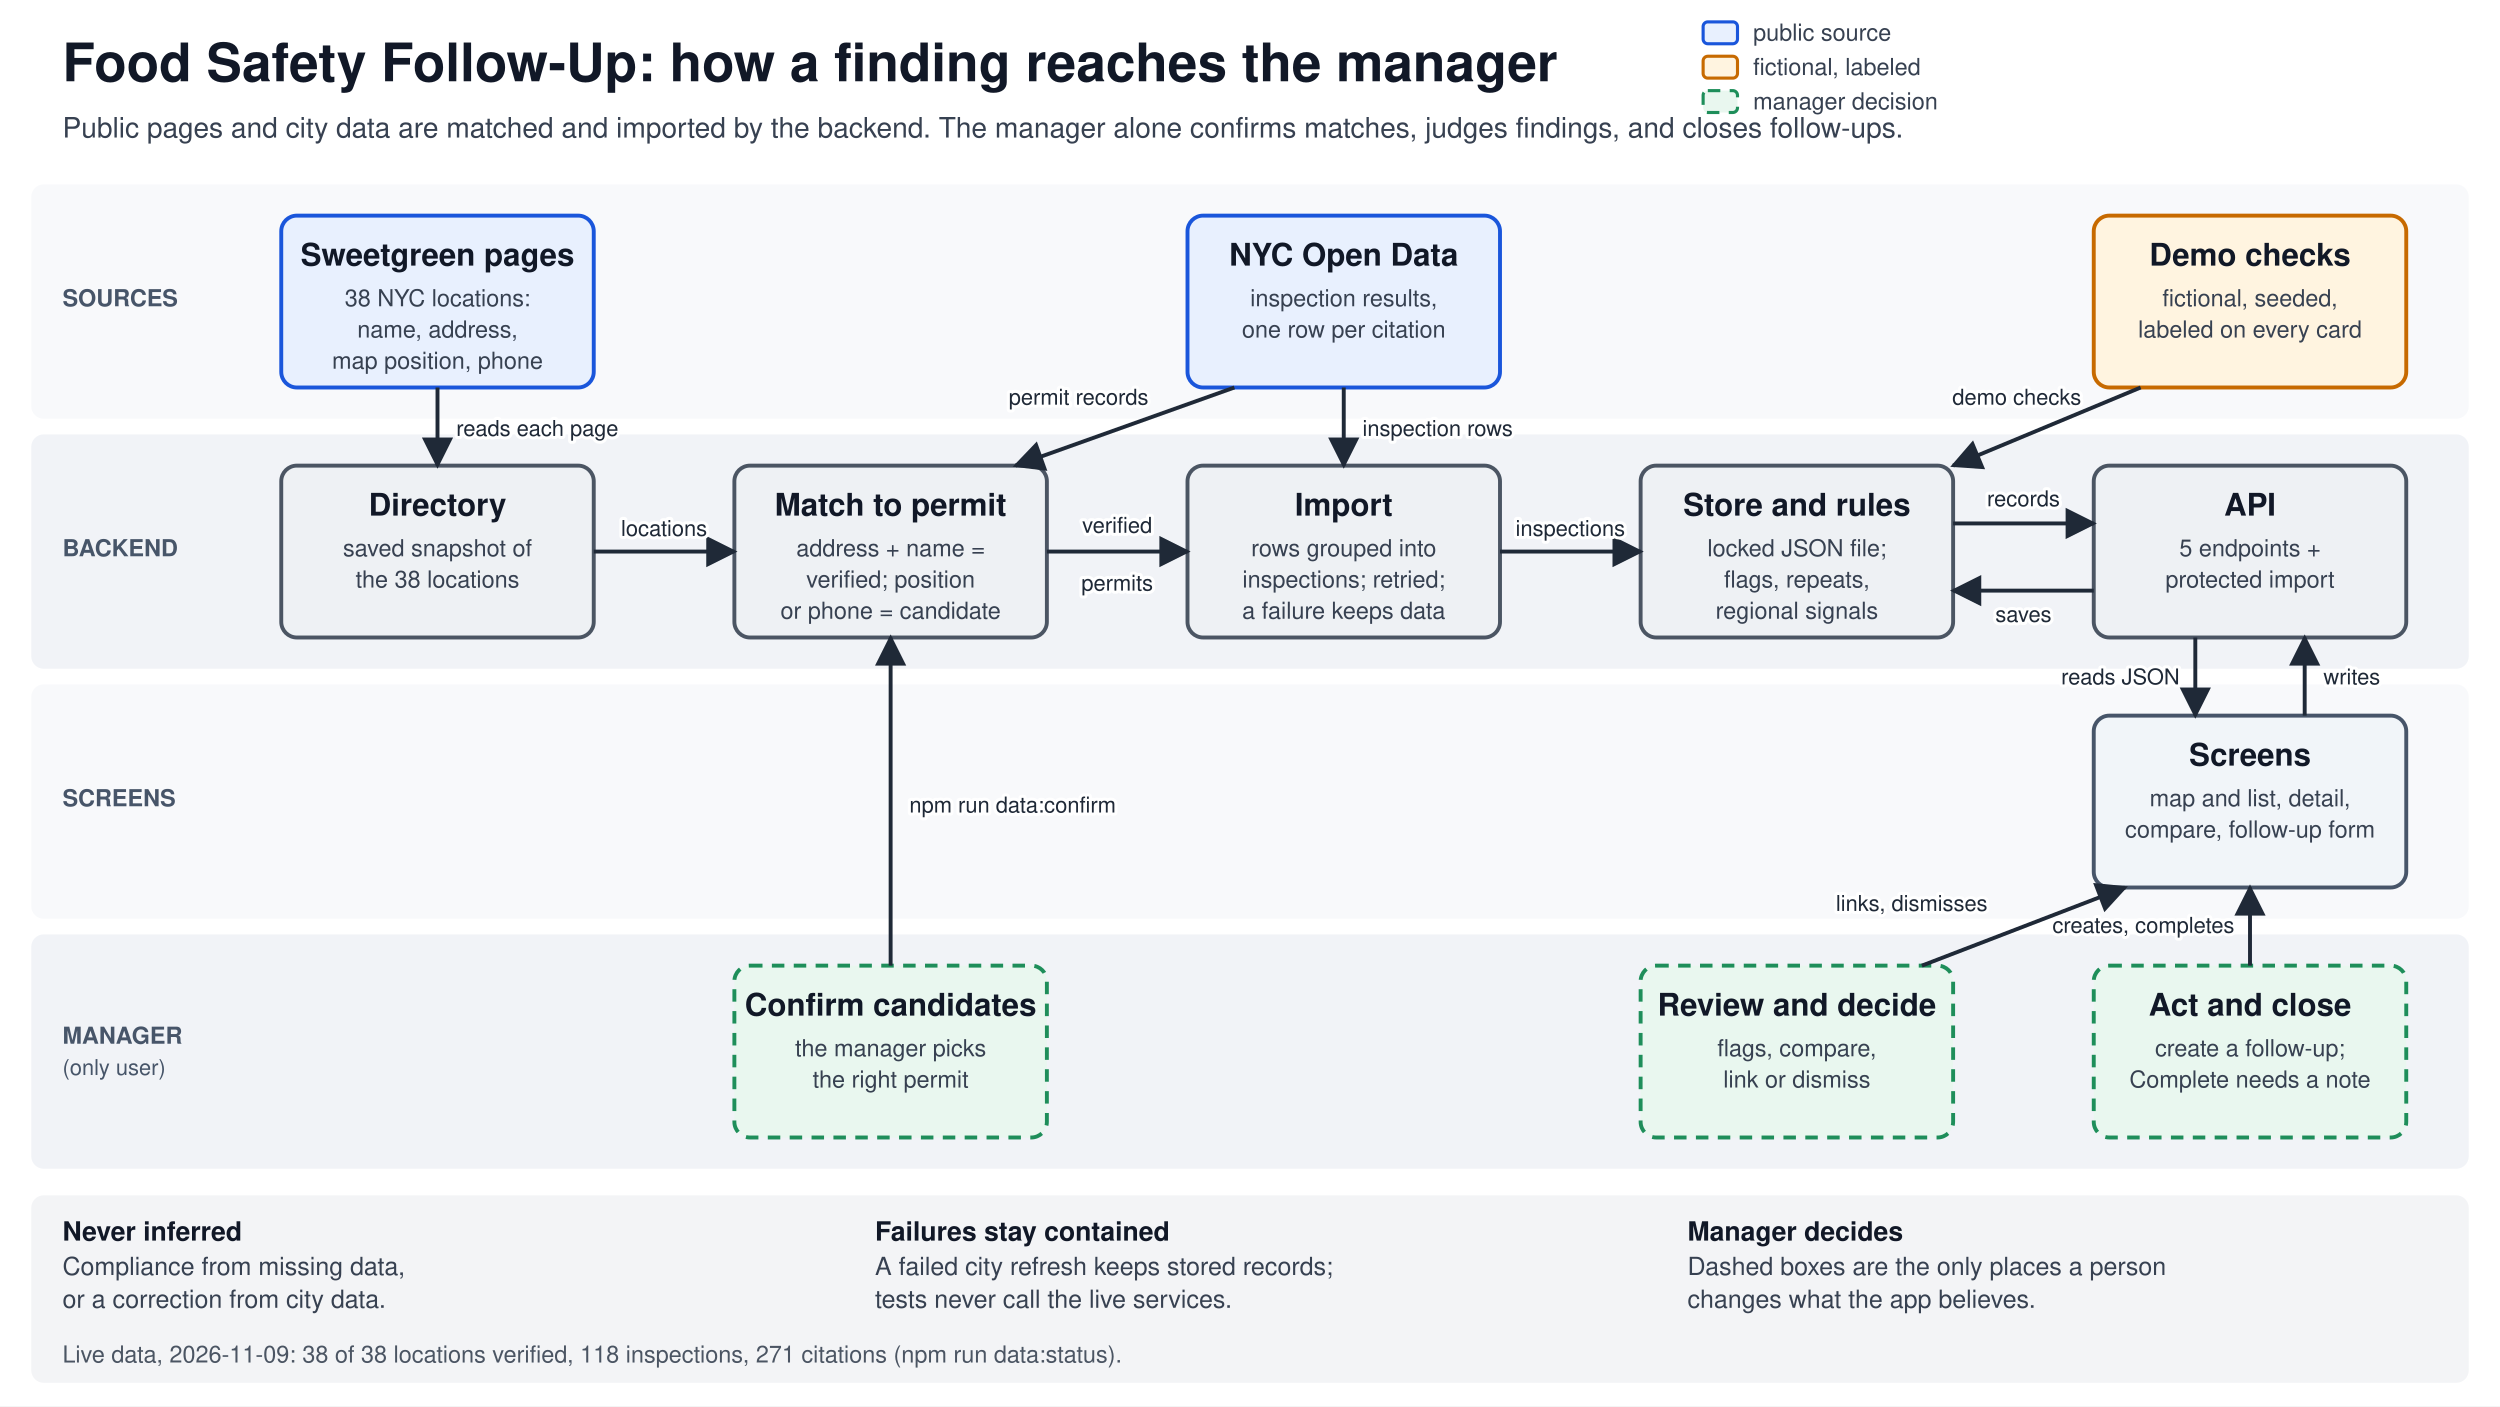
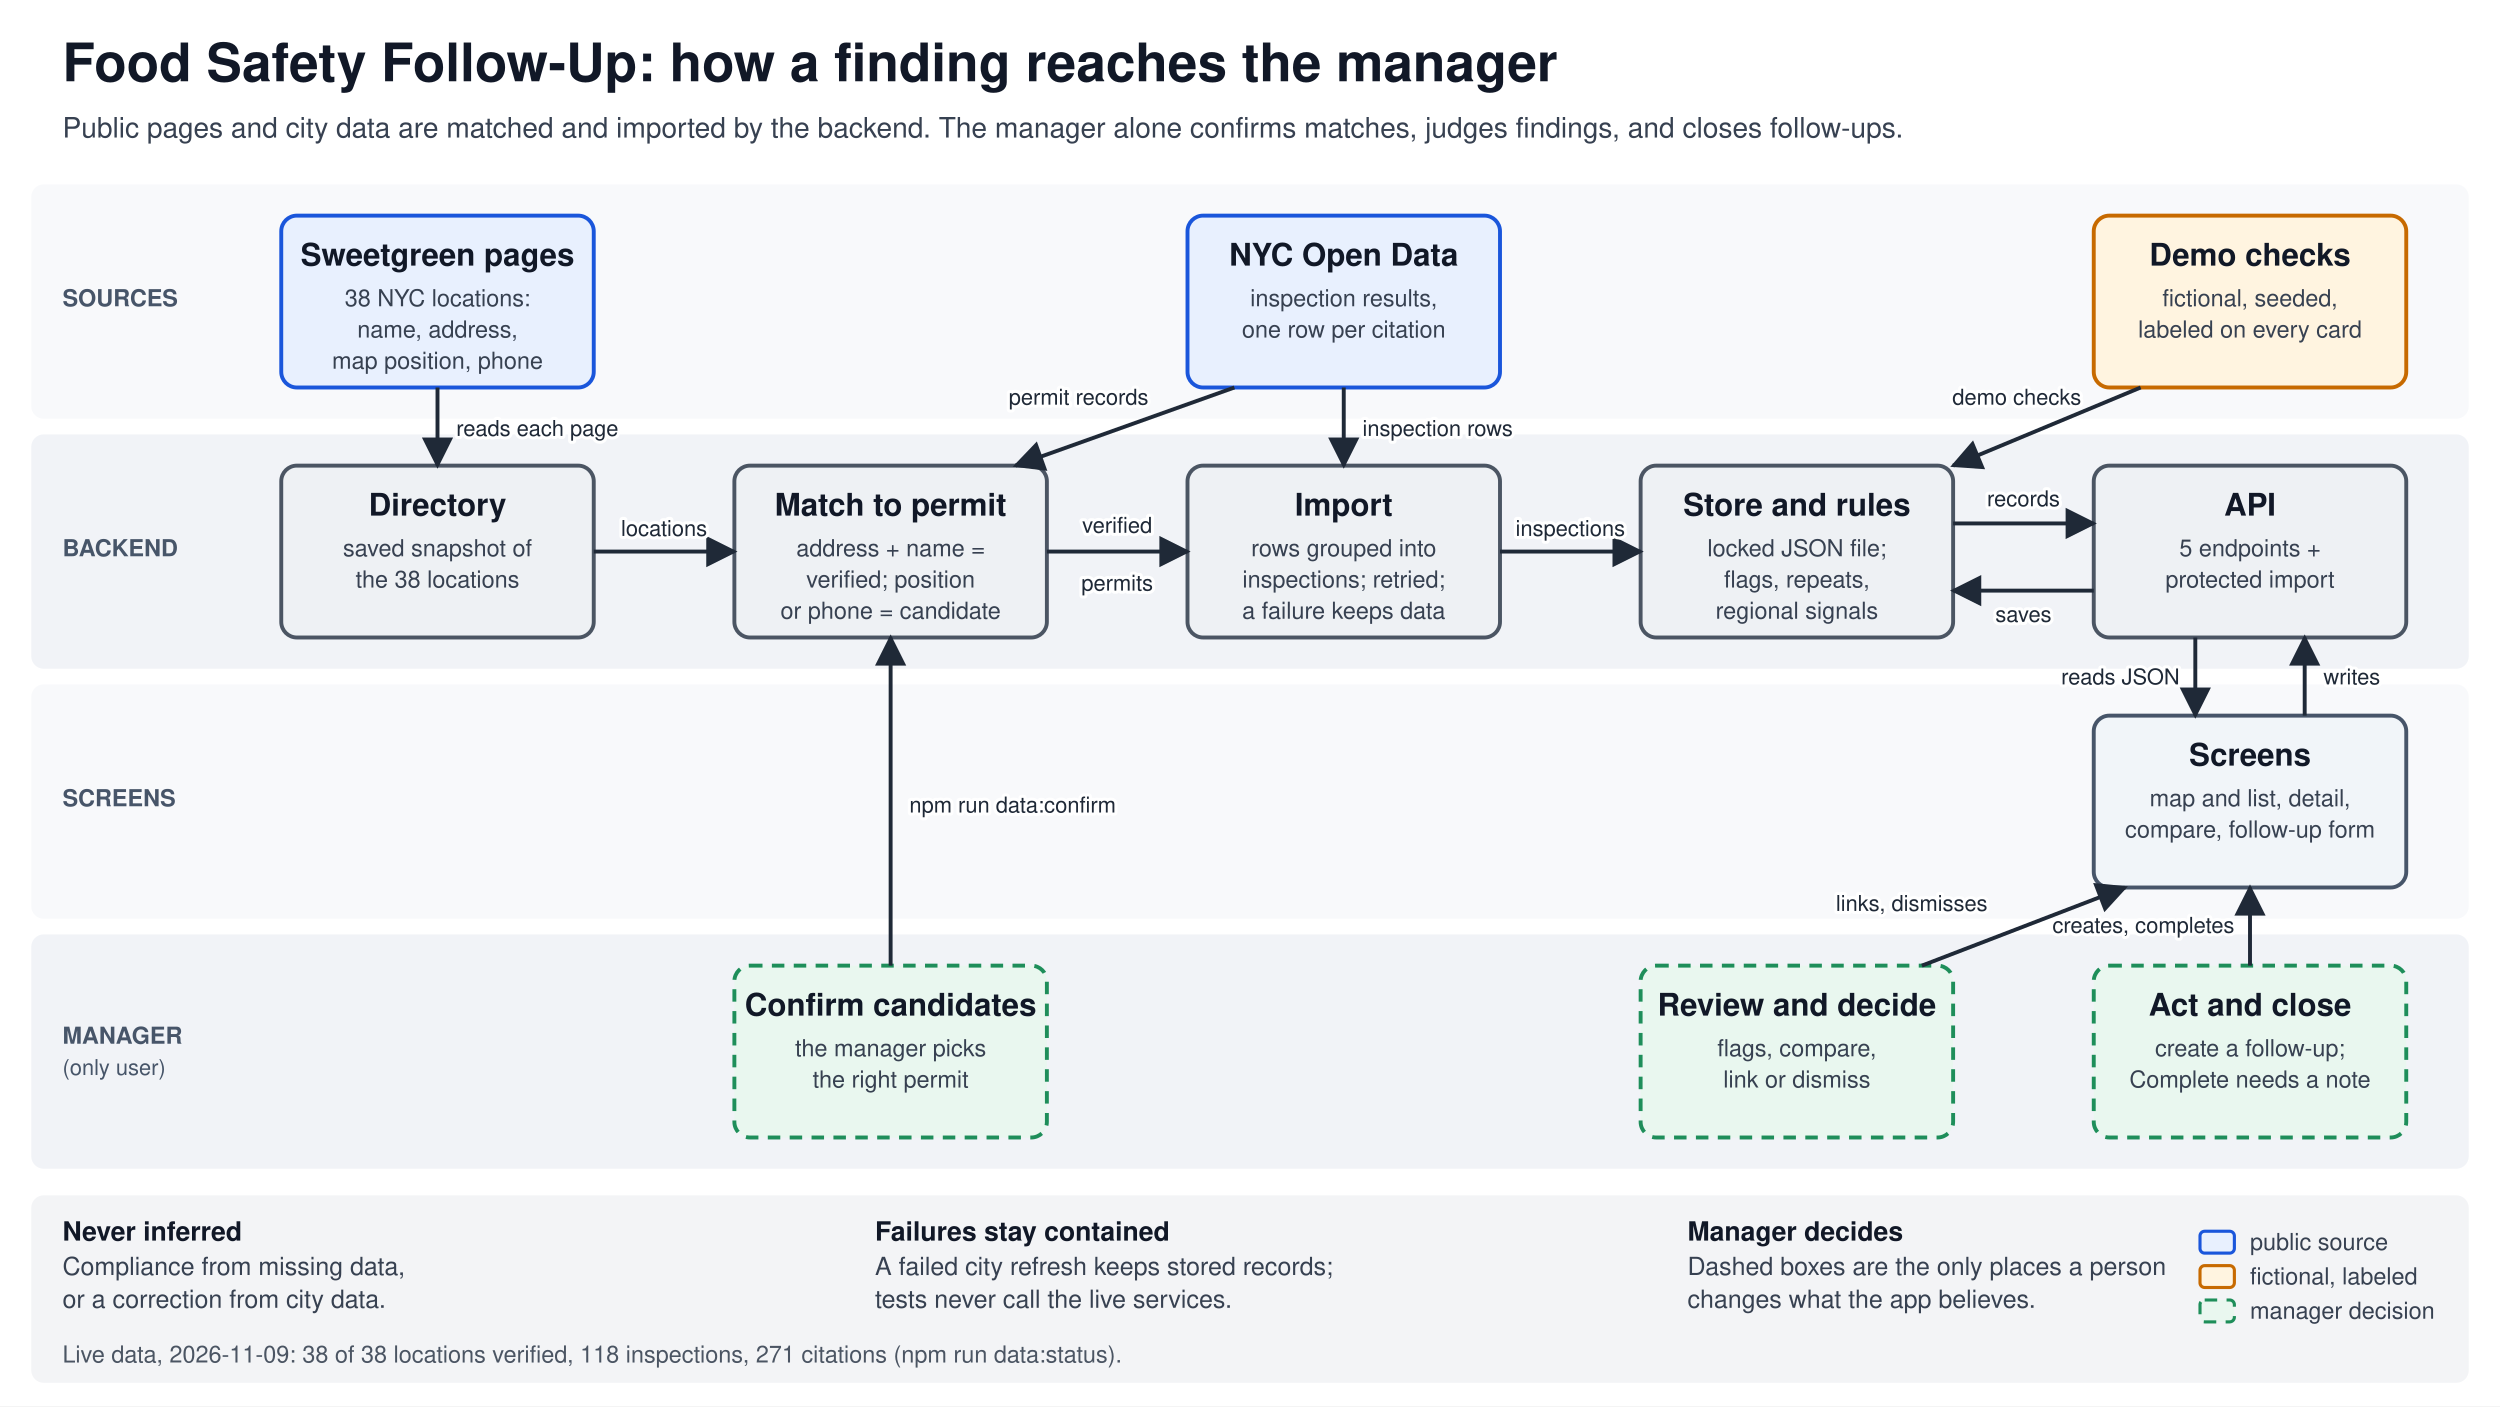
<svg xmlns="http://www.w3.org/2000/svg" viewBox="0 0 1600 900" width="1600" height="900" role="img" aria-label="Public pages and city data are matched and imported by the backend. The manager alone confirms matches, judges findings, and closes follow-ups.">
  <defs>
    <marker id="arrow" viewBox="0 0 10 10" refX="9" refY="5" markerWidth="8" markerHeight="8" orient="auto-start-reverse">
      <path d="M0,0 L10,5 L0,10 z" fill="#1f2937" />
    </marker>
  </defs>
  <rect width="1600" height="900" fill="#ffffff" />
  <text x="40" y="52" font-family="Helvetica, Arial, sans-serif" font-size="34" font-weight="bold" text-anchor="start" fill="#111827">Food Safety Follow-Up: how a finding reaches the manager</text>
  <text x="40" y="88" font-family="Helvetica, Arial, sans-serif" font-size="18" font-weight="normal" text-anchor="start" fill="#374151">Public pages and city data are matched and imported by the backend. The manager alone confirms matches, judges findings, and closes follow-ups.</text>
-   <rect x="1090" y="14" width="22" height="14" rx="3" fill="#e8f0fe" stroke="#1a56db" stroke-width="2" />
-   <text x="1122" y="26" font-family="Helvetica, Arial, sans-serif" font-size="15" font-weight="normal" text-anchor="start" fill="#374151">public source</text>
-   <rect x="1090" y="36" width="22" height="14" rx="3" fill="#fff4e0" stroke="#c76a00" stroke-width="2" />
-   <text x="1122" y="48" font-family="Helvetica, Arial, sans-serif" font-size="15" font-weight="normal" text-anchor="start" fill="#374151">fictional, labeled</text>
-   <rect x="1090" y="58" width="22" height="14" rx="3" fill="#e9f7ef" stroke="#1e8e5a" stroke-width="2" stroke-dasharray="8 6" />
-   <text x="1122" y="70" font-family="Helvetica, Arial, sans-serif" font-size="15" font-weight="normal" text-anchor="start" fill="#374151">manager decision</text>
  <rect x="20" y="118" width="1560" height="150" rx="8" fill="#f8f9fb" />
  <text x="40" y="196" font-family="Helvetica, Arial, sans-serif" font-size="15" font-weight="bold" text-anchor="start" fill="#475569">SOURCES</text>
  <rect x="20" y="278" width="1560" height="150" rx="8" fill="#f1f3f7" />
  <text x="40" y="356" font-family="Helvetica, Arial, sans-serif" font-size="15" font-weight="bold" text-anchor="start" fill="#475569">BACKEND</text>
  <rect x="20" y="438" width="1560" height="150" rx="8" fill="#f8f9fb" />
  <text x="40" y="516" font-family="Helvetica, Arial, sans-serif" font-size="15" font-weight="bold" text-anchor="start" fill="#475569">SCREENS</text>
  <rect x="20" y="598" width="1560" height="150" rx="8" fill="#f1f3f7" />
  <text x="40" y="668" font-family="Helvetica, Arial, sans-serif" font-size="15" font-weight="bold" text-anchor="start" fill="#475569">MANAGER</text>
  <text x="40" y="688" font-family="Helvetica, Arial, sans-serif" font-size="14" font-weight="normal" text-anchor="start" fill="#475569">(only user)</text>
  <rect x="180" y="138" width="200" height="110" rx="10" fill="#e8f0fe" stroke="#1a56db" stroke-width="2.5" />
  <text x="280.0" y="170" font-family="Helvetica, Arial, sans-serif" font-size="20" font-weight="bold" text-anchor="middle" fill="#111827">Sweetgreen pages</text>
  <text x="280.0" y="196" font-family="Helvetica, Arial, sans-serif" font-size="15" font-weight="normal" text-anchor="middle" fill="#374151">38 NYC locations:</text>
  <text x="280.0" y="216" font-family="Helvetica, Arial, sans-serif" font-size="15" font-weight="normal" text-anchor="middle" fill="#374151">name, address,</text>
  <text x="280.0" y="236" font-family="Helvetica, Arial, sans-serif" font-size="15" font-weight="normal" text-anchor="middle" fill="#374151">map position, phone</text>
  <rect x="760" y="138" width="200" height="110" rx="10" fill="#e8f0fe" stroke="#1a56db" stroke-width="2.5" />
  <text x="860.0" y="170" font-family="Helvetica, Arial, sans-serif" font-size="20" font-weight="bold" text-anchor="middle" fill="#111827">NYC Open Data</text>
  <text x="860.0" y="196" font-family="Helvetica, Arial, sans-serif" font-size="15" font-weight="normal" text-anchor="middle" fill="#374151">inspection results,</text>
  <text x="860.0" y="216" font-family="Helvetica, Arial, sans-serif" font-size="15" font-weight="normal" text-anchor="middle" fill="#374151">one row per citation</text>
  <rect x="1340" y="138" width="200" height="110" rx="10" fill="#fff4e0" stroke="#c76a00" stroke-width="2.5" />
  <text x="1440.0" y="170" font-family="Helvetica, Arial, sans-serif" font-size="20" font-weight="bold" text-anchor="middle" fill="#111827">Demo checks</text>
  <text x="1440.0" y="196" font-family="Helvetica, Arial, sans-serif" font-size="15" font-weight="normal" text-anchor="middle" fill="#374151">fictional, seeded,</text>
  <text x="1440.0" y="216" font-family="Helvetica, Arial, sans-serif" font-size="15" font-weight="normal" text-anchor="middle" fill="#374151">labeled on every card</text>
  <rect x="180" y="298" width="200" height="110" rx="10" fill="#eef1f4" stroke="#4b5563" stroke-width="2.5" />
  <text x="280.0" y="330" font-family="Helvetica, Arial, sans-serif" font-size="20" font-weight="bold" text-anchor="middle" fill="#111827">Directory</text>
  <text x="280.0" y="356" font-family="Helvetica, Arial, sans-serif" font-size="15" font-weight="normal" text-anchor="middle" fill="#374151">saved snapshot of</text>
  <text x="280.0" y="376" font-family="Helvetica, Arial, sans-serif" font-size="15" font-weight="normal" text-anchor="middle" fill="#374151">the 38 locations</text>
  <rect x="470" y="298" width="200" height="110" rx="10" fill="#eef1f4" stroke="#4b5563" stroke-width="2.5" />
  <text x="570.0" y="330" font-family="Helvetica, Arial, sans-serif" font-size="20" font-weight="bold" text-anchor="middle" fill="#111827">Match to permit</text>
  <text x="570.0" y="356" font-family="Helvetica, Arial, sans-serif" font-size="15" font-weight="normal" text-anchor="middle" fill="#374151">address + name =</text>
  <text x="570.0" y="376" font-family="Helvetica, Arial, sans-serif" font-size="15" font-weight="normal" text-anchor="middle" fill="#374151">verified; position</text>
  <text x="570.0" y="396" font-family="Helvetica, Arial, sans-serif" font-size="15" font-weight="normal" text-anchor="middle" fill="#374151">or phone = candidate</text>
  <rect x="760" y="298" width="200" height="110" rx="10" fill="#eef1f4" stroke="#4b5563" stroke-width="2.5" />
  <text x="860.0" y="330" font-family="Helvetica, Arial, sans-serif" font-size="20" font-weight="bold" text-anchor="middle" fill="#111827">Import</text>
  <text x="860.0" y="356" font-family="Helvetica, Arial, sans-serif" font-size="15" font-weight="normal" text-anchor="middle" fill="#374151">rows grouped into</text>
  <text x="860.0" y="376" font-family="Helvetica, Arial, sans-serif" font-size="15" font-weight="normal" text-anchor="middle" fill="#374151">inspections; retried;</text>
  <text x="860.0" y="396" font-family="Helvetica, Arial, sans-serif" font-size="15" font-weight="normal" text-anchor="middle" fill="#374151">a failure keeps data</text>
  <rect x="1050" y="298" width="200" height="110" rx="10" fill="#eef1f4" stroke="#4b5563" stroke-width="2.5" />
  <text x="1150.0" y="330" font-family="Helvetica, Arial, sans-serif" font-size="20" font-weight="bold" text-anchor="middle" fill="#111827">Store and rules</text>
  <text x="1150.0" y="356" font-family="Helvetica, Arial, sans-serif" font-size="15" font-weight="normal" text-anchor="middle" fill="#374151">locked JSON file;</text>
  <text x="1150.0" y="376" font-family="Helvetica, Arial, sans-serif" font-size="15" font-weight="normal" text-anchor="middle" fill="#374151">flags, repeats,</text>
  <text x="1150.0" y="396" font-family="Helvetica, Arial, sans-serif" font-size="15" font-weight="normal" text-anchor="middle" fill="#374151">regional signals</text>
  <rect x="1340" y="298" width="200" height="110" rx="10" fill="#eef1f4" stroke="#4b5563" stroke-width="2.5" />
  <text x="1440.0" y="330" font-family="Helvetica, Arial, sans-serif" font-size="20" font-weight="bold" text-anchor="middle" fill="#111827">API</text>
  <text x="1440.0" y="356" font-family="Helvetica, Arial, sans-serif" font-size="15" font-weight="normal" text-anchor="middle" fill="#374151">5 endpoints +</text>
  <text x="1440.0" y="376" font-family="Helvetica, Arial, sans-serif" font-size="15" font-weight="normal" text-anchor="middle" fill="#374151">protected import</text>
  <rect x="1340" y="458" width="200" height="110" rx="10" fill="#f1f5f9" stroke="#475569" stroke-width="2.5" />
  <text x="1440.0" y="490" font-family="Helvetica, Arial, sans-serif" font-size="20" font-weight="bold" text-anchor="middle" fill="#111827">Screens</text>
  <text x="1440.0" y="516" font-family="Helvetica, Arial, sans-serif" font-size="15" font-weight="normal" text-anchor="middle" fill="#374151">map and list, detail,</text>
  <text x="1440.0" y="536" font-family="Helvetica, Arial, sans-serif" font-size="15" font-weight="normal" text-anchor="middle" fill="#374151">compare, follow-up form</text>
  <rect x="470" y="618" width="200" height="110" rx="10" fill="#e9f7ef" stroke="#1e8e5a" stroke-width="2.5" stroke-dasharray="8 6" />
  <text x="570.0" y="650" font-family="Helvetica, Arial, sans-serif" font-size="20" font-weight="bold" text-anchor="middle" fill="#111827">Confirm candidates</text>
  <text x="570.0" y="676" font-family="Helvetica, Arial, sans-serif" font-size="15" font-weight="normal" text-anchor="middle" fill="#374151">the manager picks</text>
  <text x="570.0" y="696" font-family="Helvetica, Arial, sans-serif" font-size="15" font-weight="normal" text-anchor="middle" fill="#374151">the right permit</text>
  <rect x="1050" y="618" width="200" height="110" rx="10" fill="#e9f7ef" stroke="#1e8e5a" stroke-width="2.5" stroke-dasharray="8 6" />
  <text x="1150.0" y="650" font-family="Helvetica, Arial, sans-serif" font-size="20" font-weight="bold" text-anchor="middle" fill="#111827">Review and decide</text>
  <text x="1150.0" y="676" font-family="Helvetica, Arial, sans-serif" font-size="15" font-weight="normal" text-anchor="middle" fill="#374151">flags, compare,</text>
  <text x="1150.0" y="696" font-family="Helvetica, Arial, sans-serif" font-size="15" font-weight="normal" text-anchor="middle" fill="#374151">link or dismiss</text>
  <rect x="1340" y="618" width="200" height="110" rx="10" fill="#e9f7ef" stroke="#1e8e5a" stroke-width="2.5" stroke-dasharray="8 6" />
  <text x="1440.0" y="650" font-family="Helvetica, Arial, sans-serif" font-size="20" font-weight="bold" text-anchor="middle" fill="#111827">Act and close</text>
  <text x="1440.0" y="676" font-family="Helvetica, Arial, sans-serif" font-size="15" font-weight="normal" text-anchor="middle" fill="#374151">create a follow-up;</text>
  <text x="1440.0" y="696" font-family="Helvetica, Arial, sans-serif" font-size="15" font-weight="normal" text-anchor="middle" fill="#374151">Complete needs a note</text>
  <line x1="280" y1="248" x2="280" y2="298" stroke="#1f2937" stroke-width="2.5" marker-end="url(#arrow)" />
  <text x="292" y="279" font-family="Helvetica, Arial, sans-serif" font-size="14" font-weight="normal" text-anchor="start" fill="#1f2937" paint-order="stroke" stroke="#ffffff" stroke-width="4" stroke-linejoin="round">reads each page</text>
  <line x1="380" y1="353" x2="470" y2="353" stroke="#1f2937" stroke-width="2.5" marker-end="url(#arrow)" />
  <text x="425" y="343" font-family="Helvetica, Arial, sans-serif" font-size="14" font-weight="normal" text-anchor="middle" fill="#1f2937" paint-order="stroke" stroke="#ffffff" stroke-width="4" stroke-linejoin="round">locations</text>
  <line x1="860" y1="248" x2="860" y2="298" stroke="#1f2937" stroke-width="2.5" marker-end="url(#arrow)" />
  <text x="872" y="279" font-family="Helvetica, Arial, sans-serif" font-size="14" font-weight="normal" text-anchor="start" fill="#1f2937" paint-order="stroke" stroke="#ffffff" stroke-width="4" stroke-linejoin="round">inspection rows</text>
  <line x1="790" y1="248" x2="650" y2="298" stroke="#1f2937" stroke-width="2.5" marker-end="url(#arrow)" />
  <text x="735" y="259" font-family="Helvetica, Arial, sans-serif" font-size="14" font-weight="normal" text-anchor="end" fill="#1f2937" paint-order="stroke" stroke="#ffffff" stroke-width="4" stroke-linejoin="round">permit records</text>
  <line x1="670" y1="353" x2="760" y2="353" stroke="#1f2937" stroke-width="2.5" marker-end="url(#arrow)" />
  <text x="715" y="341" font-family="Helvetica, Arial, sans-serif" font-size="14" font-weight="normal" text-anchor="middle" fill="#1f2937" paint-order="stroke" stroke="#ffffff" stroke-width="4" stroke-linejoin="round">verified</text>
  <text x="715" y="378" font-family="Helvetica, Arial, sans-serif" font-size="14" font-weight="normal" text-anchor="middle" fill="#1f2937" paint-order="stroke" stroke="#ffffff" stroke-width="4" stroke-linejoin="round">permits</text>
  <line x1="960" y1="353" x2="1050" y2="353" stroke="#1f2937" stroke-width="2.5" marker-end="url(#arrow)" />
  <text x="1005" y="343" font-family="Helvetica, Arial, sans-serif" font-size="14" font-weight="normal" text-anchor="middle" fill="#1f2937" paint-order="stroke" stroke="#ffffff" stroke-width="4" stroke-linejoin="round">inspections</text>
  <line x1="1370" y1="248" x2="1250" y2="298" stroke="#1f2937" stroke-width="2.5" marker-end="url(#arrow)" />
  <text x="1332" y="259" font-family="Helvetica, Arial, sans-serif" font-size="14" font-weight="normal" text-anchor="end" fill="#1f2937" paint-order="stroke" stroke="#ffffff" stroke-width="4" stroke-linejoin="round">demo checks</text>
  <line x1="1250" y1="335" x2="1340" y2="335" stroke="#1f2937" stroke-width="2.5" marker-end="url(#arrow)" />
  <text x="1295" y="324" font-family="Helvetica, Arial, sans-serif" font-size="14" font-weight="normal" text-anchor="middle" fill="#1f2937" paint-order="stroke" stroke="#ffffff" stroke-width="4" stroke-linejoin="round">records</text>
  <line x1="1340" y1="378" x2="1250" y2="378" stroke="#1f2937" stroke-width="2.5" marker-end="url(#arrow)" />
  <text x="1295" y="398" font-family="Helvetica, Arial, sans-serif" font-size="14" font-weight="normal" text-anchor="middle" fill="#1f2937" paint-order="stroke" stroke="#ffffff" stroke-width="4" stroke-linejoin="round">saves</text>
  <line x1="1405" y1="408" x2="1405" y2="458" stroke="#1f2937" stroke-width="2.5" marker-end="url(#arrow)" />
  <text x="1395" y="438" font-family="Helvetica, Arial, sans-serif" font-size="14" font-weight="normal" text-anchor="end" fill="#1f2937" paint-order="stroke" stroke="#ffffff" stroke-width="4" stroke-linejoin="round">reads JSON</text>
  <line x1="1475" y1="458" x2="1475" y2="408" stroke="#1f2937" stroke-width="2.5" marker-end="url(#arrow)" />
  <text x="1487" y="438" font-family="Helvetica, Arial, sans-serif" font-size="14" font-weight="normal" text-anchor="start" fill="#1f2937" paint-order="stroke" stroke="#ffffff" stroke-width="4" stroke-linejoin="round">writes</text>
  <line x1="1440" y1="618" x2="1440" y2="568" stroke="#1f2937" stroke-width="2.5" marker-end="url(#arrow)" />
  <text x="1430" y="597" font-family="Helvetica, Arial, sans-serif" font-size="14" font-weight="normal" text-anchor="end" fill="#1f2937" paint-order="stroke" stroke="#ffffff" stroke-width="4" stroke-linejoin="round">creates, completes</text>
  <line x1="1230" y1="618" x2="1360" y2="568" stroke="#1f2937" stroke-width="2.5" marker-end="url(#arrow)" />
  <text x="1272" y="583" font-family="Helvetica, Arial, sans-serif" font-size="14" font-weight="normal" text-anchor="end" fill="#1f2937" paint-order="stroke" stroke="#ffffff" stroke-width="4" stroke-linejoin="round">links, dismisses</text>
  <line x1="570" y1="618" x2="570" y2="408" stroke="#1f2937" stroke-width="2.5" marker-end="url(#arrow)" />
  <text x="582" y="520" font-family="Helvetica, Arial, sans-serif" font-size="14" font-weight="normal" text-anchor="start" fill="#1f2937" paint-order="stroke" stroke="#ffffff" stroke-width="4" stroke-linejoin="round">npm run data:confirm</text>
  <rect x="20" y="765" width="1560" height="120" rx="8" fill="#f3f4f6" />
  <text x="40" y="794" font-family="Helvetica, Arial, sans-serif" font-size="17" font-weight="bold" text-anchor="start" fill="#111827">Never inferred</text>
  <text x="40" y="816" font-family="Helvetica, Arial, sans-serif" font-size="16" font-weight="normal" text-anchor="start" fill="#374151">Compliance from missing data,</text>
  <text x="40" y="837" font-family="Helvetica, Arial, sans-serif" font-size="16" font-weight="normal" text-anchor="start" fill="#374151">or a correction from city data.</text>
  <text x="560" y="794" font-family="Helvetica, Arial, sans-serif" font-size="17" font-weight="bold" text-anchor="start" fill="#111827">Failures stay contained</text>
  <text x="560" y="816" font-family="Helvetica, Arial, sans-serif" font-size="16" font-weight="normal" text-anchor="start" fill="#374151">A failed city refresh keeps stored records;</text>
  <text x="560" y="837" font-family="Helvetica, Arial, sans-serif" font-size="16" font-weight="normal" text-anchor="start" fill="#374151">tests never call the live services.</text>
  <text x="1080" y="794" font-family="Helvetica, Arial, sans-serif" font-size="17" font-weight="bold" text-anchor="start" fill="#111827">Manager decides</text>
  <text x="1080" y="816" font-family="Helvetica, Arial, sans-serif" font-size="16" font-weight="normal" text-anchor="start" fill="#374151">Dashed boxes are the only places a person</text>
  <text x="1080" y="837" font-family="Helvetica, Arial, sans-serif" font-size="16" font-weight="normal" text-anchor="start" fill="#374151">changes what the app believes.</text>
  <text x="40" y="872" font-family="Helvetica, Arial, sans-serif" font-size="15" font-weight="normal" text-anchor="start" fill="#4b5563">Live data, 2026-11-09: 38 of 38 locations verified, 118 inspections, 271 citations (npm run data:status).</text>
+   <rect x="1408" y="788" width="22" height="14" rx="3" fill="#e8f0fe" stroke="#1a56db" stroke-width="2" />
+   <text x="1440" y="800" font-family="Helvetica, Arial, sans-serif" font-size="15" font-weight="normal" text-anchor="start" fill="#374151">public source</text>
+   <rect x="1408" y="810" width="22" height="14" rx="3" fill="#fff4e0" stroke="#c76a00" stroke-width="2" />
+   <text x="1440" y="822" font-family="Helvetica, Arial, sans-serif" font-size="15" font-weight="normal" text-anchor="start" fill="#374151">fictional, labeled</text>
+   <rect x="1408" y="832" width="22" height="14" rx="3" fill="#e9f7ef" stroke="#1e8e5a" stroke-width="2" stroke-dasharray="8 6" />
+   <text x="1440" y="844" font-family="Helvetica, Arial, sans-serif" font-size="15" font-weight="normal" text-anchor="start" fill="#374151">manager decision</text>
</svg>
